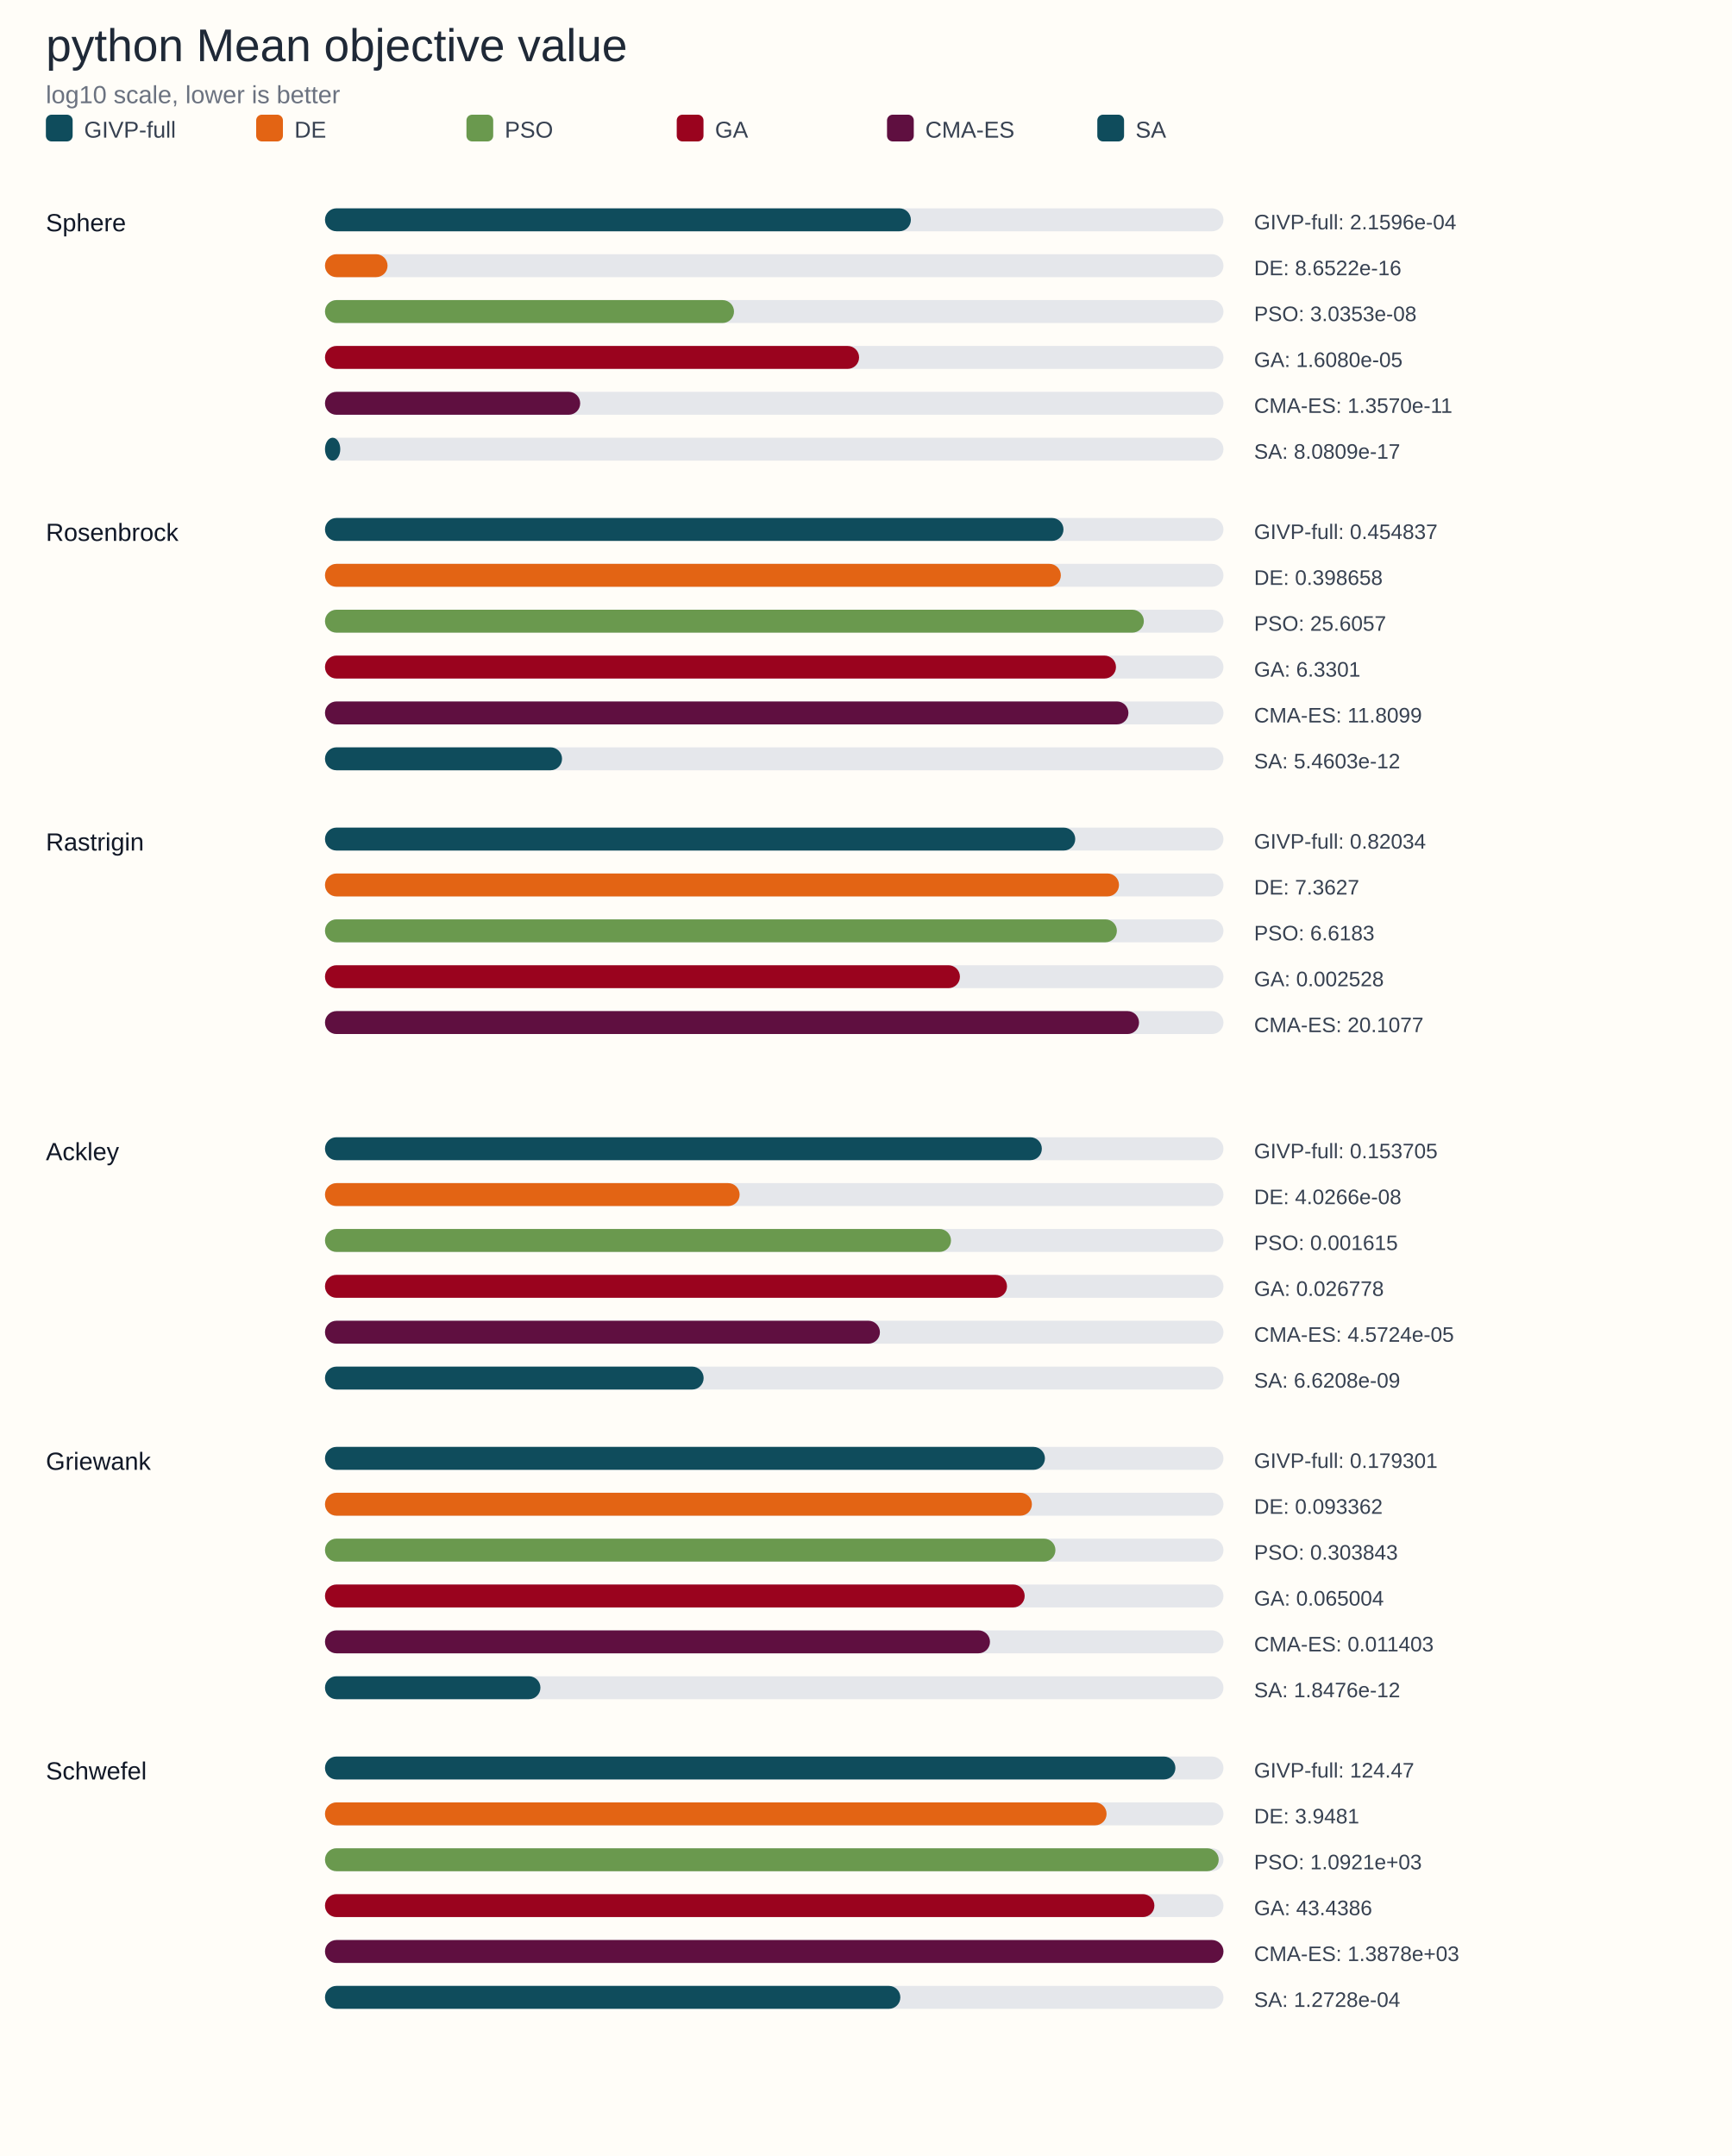
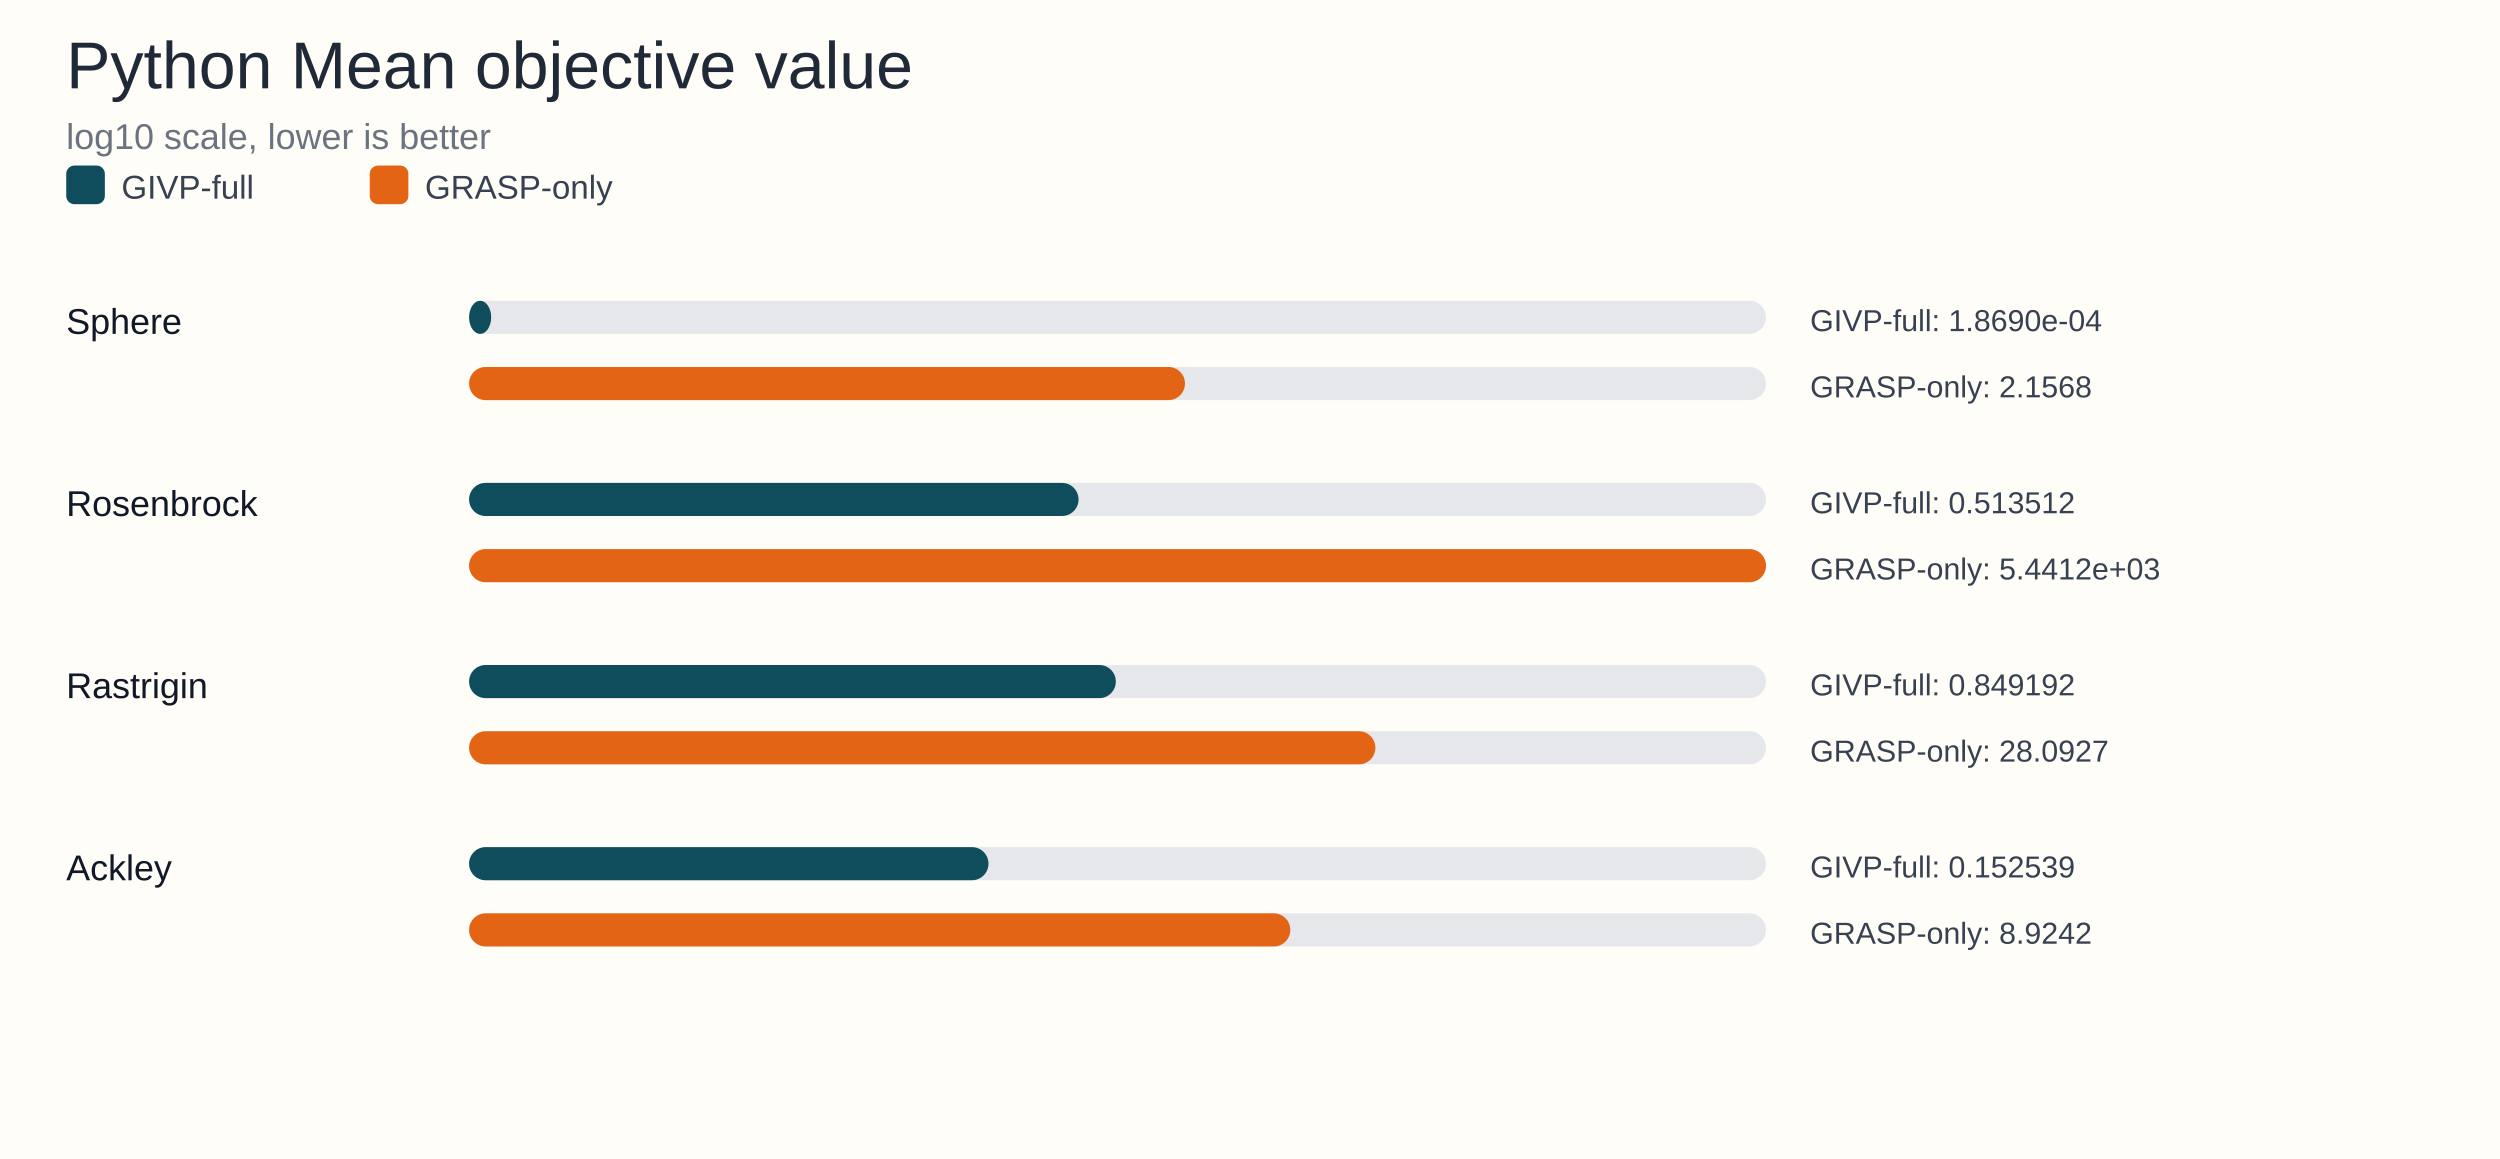
- <svg xmlns="http://www.w3.org/2000/svg" width="906" height="1128" viewBox="0 0 906 1128" role="img" aria-labelledby="title desc">
+ <svg xmlns="http://www.w3.org/2000/svg" width="906" height="420" viewBox="0 0 906 420" role="img" aria-labelledby="title desc">
  <rect x="0" y="0" width="906" height="100%" fill="#fffdf8" />
-   <text x="24" y="32" font-size="24" font-family="Arial, sans-serif" fill="#1f2937">python Mean objective value</text>
+   <text x="24" y="32" font-size="24" font-family="Arial, sans-serif" fill="#1f2937">Python Mean objective value</text>
  <text x="24" y="54" font-size="13" font-family="Arial, sans-serif" fill="#6b7280">log10 scale, lower is better</text>
  <rect x="24" y="60" width="14" height="14" fill="#0f4c5c" rx="3" />
  <text x="44" y="72" font-size="12" font-family="Arial, sans-serif" fill="#374151">GIVP-full</text>
  <rect x="134" y="60" width="14" height="14" fill="#e36414" rx="3" />
-   <text x="154" y="72" font-size="12" font-family="Arial, sans-serif" fill="#374151">DE</text>
-   <rect x="244" y="60" width="14" height="14" fill="#6a994e" rx="3" />
-   <text x="264" y="72" font-size="12" font-family="Arial, sans-serif" fill="#374151">PSO</text>
-   <rect x="354" y="60" width="14" height="14" fill="#9a031e" rx="3" />
-   <text x="374" y="72" font-size="12" font-family="Arial, sans-serif" fill="#374151">GA</text>
-   <rect x="464" y="60" width="14" height="14" fill="#5f0f40" rx="3" />
-   <text x="484" y="72" font-size="12" font-family="Arial, sans-serif" fill="#374151">CMA-ES</text>
-   <rect x="574" y="60" width="14" height="14" fill="#0f4c5c" rx="3" />
-   <text x="594" y="72" font-size="12" font-family="Arial, sans-serif" fill="#374151">SA</text>
+   <text x="154" y="72" font-size="12" font-family="Arial, sans-serif" fill="#374151">GRASP-only</text>
  <text x="24" y="121" font-size="13" font-family="Arial, sans-serif" fill="#111827">Sphere</text>
  <rect x="170" y="109" width="470" height="12" fill="#e5e7eb" rx="6" />
-   <rect x="170" y="109" width="306.48" height="12" fill="#0f4c5c" rx="6" />
-   <text x="656" y="120" font-size="11" font-family="Arial, sans-serif" fill="#374151">GIVP-full: 2.1596e-04</text>
+   <rect x="170" y="109" width="8.00" height="12" fill="#0f4c5c" rx="6" />
+   <text x="656" y="120" font-size="11" font-family="Arial, sans-serif" fill="#374151">GIVP-full: 1.8690e-04</text>
  <rect x="170" y="133" width="470" height="12" fill="#e5e7eb" rx="6" />
-   <rect x="170" y="133" width="32.73" height="12" fill="#e36414" rx="6" />
-   <text x="656" y="144" font-size="11" font-family="Arial, sans-serif" fill="#374151">DE: 8.6522e-16</text>
-   <rect x="170" y="157" width="470" height="12" fill="#e5e7eb" rx="6" />
-   <rect x="170" y="157" width="213.96" height="12" fill="#6a994e" rx="6" />
-   <text x="656" y="168" font-size="11" font-family="Arial, sans-serif" fill="#374151">PSO: 3.0353e-08</text>
-   <rect x="170" y="181" width="470" height="12" fill="#e5e7eb" rx="6" />
-   <rect x="170" y="181" width="279.39" height="12" fill="#9a031e" rx="6" />
-   <text x="656" y="192" font-size="11" font-family="Arial, sans-serif" fill="#374151">GA: 1.6080e-05</text>
-   <rect x="170" y="205" width="470" height="12" fill="#e5e7eb" rx="6" />
-   <rect x="170" y="205" width="133.50" height="12" fill="#5f0f40" rx="6" />
-   <text x="656" y="216" font-size="11" font-family="Arial, sans-serif" fill="#374151">CMA-ES: 1.3570e-11</text>
-   <rect x="170" y="229" width="470" height="12" fill="#e5e7eb" rx="6" />
-   <rect x="170" y="229" width="8.00" height="12" fill="#0f4c5c" rx="6" />
-   <text x="656" y="240" font-size="11" font-family="Arial, sans-serif" fill="#374151">SA: 8.0809e-17</text>
-   <text x="24" y="283" font-size="13" font-family="Arial, sans-serif" fill="#111827">Rosenbrock</text>
-   <rect x="170" y="271" width="470" height="12" fill="#e5e7eb" rx="6" />
-   <rect x="170" y="271" width="386.31" height="12" fill="#0f4c5c" rx="6" />
-   <text x="656" y="282" font-size="11" font-family="Arial, sans-serif" fill="#374151">GIVP-full: 0.454837</text>
-   <rect x="170" y="295" width="470" height="12" fill="#e5e7eb" rx="6" />
-   <rect x="170" y="295" width="384.93" height="12" fill="#e36414" rx="6" />
-   <text x="656" y="306" font-size="11" font-family="Arial, sans-serif" fill="#374151">DE: 0.398658</text>
-   <rect x="170" y="319" width="470" height="12" fill="#e5e7eb" rx="6" />
-   <rect x="170" y="319" width="428.35" height="12" fill="#6a994e" rx="6" />
-   <text x="656" y="330" font-size="11" font-family="Arial, sans-serif" fill="#374151">PSO: 25.6057</text>
-   <rect x="170" y="343" width="470" height="12" fill="#e5e7eb" rx="6" />
-   <rect x="170" y="343" width="413.77" height="12" fill="#9a031e" rx="6" />
-   <text x="656" y="354" font-size="11" font-family="Arial, sans-serif" fill="#374151">GA: 6.3301</text>
-   <rect x="170" y="367" width="470" height="12" fill="#e5e7eb" rx="6" />
-   <rect x="170" y="367" width="420.28" height="12" fill="#5f0f40" rx="6" />
-   <text x="656" y="378" font-size="11" font-family="Arial, sans-serif" fill="#374151">CMA-ES: 11.8099</text>
-   <rect x="170" y="391" width="470" height="12" fill="#e5e7eb" rx="6" />
-   <rect x="170" y="391" width="124.01" height="12" fill="#0f4c5c" rx="6" />
-   <text x="656" y="402" font-size="11" font-family="Arial, sans-serif" fill="#374151">SA: 5.4603e-12</text>
-   <text x="24" y="445" font-size="13" font-family="Arial, sans-serif" fill="#111827">Rastrigin</text>
-   <rect x="170" y="433" width="470" height="12" fill="#e5e7eb" rx="6" />
-   <rect x="170" y="433" width="392.46" height="12" fill="#0f4c5c" rx="6" />
-   <text x="656" y="444" font-size="11" font-family="Arial, sans-serif" fill="#374151">GIVP-full: 0.82034</text>
-   <rect x="170" y="457" width="470" height="12" fill="#e5e7eb" rx="6" />
-   <rect x="170" y="457" width="415.35" height="12" fill="#e36414" rx="6" />
-   <text x="656" y="468" font-size="11" font-family="Arial, sans-serif" fill="#374151">DE: 7.3627</text>
-   <rect x="170" y="481" width="470" height="12" fill="#e5e7eb" rx="6" />
-   <rect x="170" y="481" width="414.24" height="12" fill="#6a994e" rx="6" />
-   <text x="656" y="492" font-size="11" font-family="Arial, sans-serif" fill="#374151">PSO: 6.6183</text>
-   <rect x="170" y="505" width="470" height="12" fill="#e5e7eb" rx="6" />
-   <rect x="170" y="505" width="332.14" height="12" fill="#9a031e" rx="6" />
-   <text x="656" y="516" font-size="11" font-family="Arial, sans-serif" fill="#374151">GA: 0.002528</text>
-   <rect x="170" y="529" width="470" height="12" fill="#e5e7eb" rx="6" />
-   <rect x="170" y="529" width="425.83" height="12" fill="#5f0f40" rx="6" />
-   <text x="656" y="540" font-size="11" font-family="Arial, sans-serif" fill="#374151">CMA-ES: 20.1077</text>
-   <text x="24" y="607" font-size="13" font-family="Arial, sans-serif" fill="#111827">Ackley</text>
-   <rect x="170" y="595" width="470" height="12" fill="#e5e7eb" rx="6" />
-   <rect x="170" y="595" width="374.99" height="12" fill="#0f4c5c" rx="6" />
-   <text x="656" y="606" font-size="11" font-family="Arial, sans-serif" fill="#374151">GIVP-full: 0.153705</text>
-   <rect x="170" y="619" width="470" height="12" fill="#e5e7eb" rx="6" />
-   <rect x="170" y="619" width="216.90" height="12" fill="#e36414" rx="6" />
-   <text x="656" y="630" font-size="11" font-family="Arial, sans-serif" fill="#374151">DE: 4.0266e-08</text>
-   <rect x="170" y="643" width="470" height="12" fill="#e5e7eb" rx="6" />
-   <rect x="170" y="643" width="327.47" height="12" fill="#6a994e" rx="6" />
-   <text x="656" y="654" font-size="11" font-family="Arial, sans-serif" fill="#374151">PSO: 0.001615</text>
-   <rect x="170" y="667" width="470" height="12" fill="#e5e7eb" rx="6" />
-   <rect x="170" y="667" width="356.76" height="12" fill="#9a031e" rx="6" />
-   <text x="656" y="678" font-size="11" font-family="Arial, sans-serif" fill="#374151">GA: 0.026778</text>
-   <rect x="170" y="691" width="470" height="12" fill="#e5e7eb" rx="6" />
-   <rect x="170" y="691" width="290.29" height="12" fill="#5f0f40" rx="6" />
-   <text x="656" y="702" font-size="11" font-family="Arial, sans-serif" fill="#374151">CMA-ES: 4.5724e-05</text>
-   <rect x="170" y="715" width="470" height="12" fill="#e5e7eb" rx="6" />
-   <rect x="170" y="715" width="198.07" height="12" fill="#0f4c5c" rx="6" />
-   <text x="656" y="726" font-size="11" font-family="Arial, sans-serif" fill="#374151">SA: 6.6208e-09</text>
-   <text x="24" y="769" font-size="13" font-family="Arial, sans-serif" fill="#111827">Griewank</text>
-   <rect x="170" y="757" width="470" height="12" fill="#e5e7eb" rx="6" />
-   <rect x="170" y="757" width="376.60" height="12" fill="#0f4c5c" rx="6" />
-   <text x="656" y="768" font-size="11" font-family="Arial, sans-serif" fill="#374151">GIVP-full: 0.179301</text>
-   <rect x="170" y="781" width="470" height="12" fill="#e5e7eb" rx="6" />
-   <rect x="170" y="781" width="369.79" height="12" fill="#e36414" rx="6" />
-   <text x="656" y="792" font-size="11" font-family="Arial, sans-serif" fill="#374151">DE: 0.093362</text>
-   <rect x="170" y="805" width="470" height="12" fill="#e5e7eb" rx="6" />
-   <rect x="170" y="805" width="382.10" height="12" fill="#6a994e" rx="6" />
-   <text x="656" y="816" font-size="11" font-family="Arial, sans-serif" fill="#374151">PSO: 0.303843</text>
-   <rect x="170" y="829" width="470" height="12" fill="#e5e7eb" rx="6" />
-   <rect x="170" y="829" width="366.01" height="12" fill="#9a031e" rx="6" />
-   <text x="656" y="840" font-size="11" font-family="Arial, sans-serif" fill="#374151">GA: 0.065004</text>
-   <rect x="170" y="853" width="470" height="12" fill="#e5e7eb" rx="6" />
-   <rect x="170" y="853" width="347.86" height="12" fill="#5f0f40" rx="6" />
-   <text x="656" y="864" font-size="11" font-family="Arial, sans-serif" fill="#374151">CMA-ES: 0.011403</text>
-   <rect x="170" y="877" width="470" height="12" fill="#e5e7eb" rx="6" />
-   <rect x="170" y="877" width="112.70" height="12" fill="#0f4c5c" rx="6" />
-   <text x="656" y="888" font-size="11" font-family="Arial, sans-serif" fill="#374151">SA: 1.8476e-12</text>
-   <text x="24" y="931" font-size="13" font-family="Arial, sans-serif" fill="#111827">Schwefel</text>
-   <rect x="170" y="919" width="470" height="12" fill="#e5e7eb" rx="6" />
-   <rect x="170" y="919" width="444.85" height="12" fill="#0f4c5c" rx="6" />
-   <text x="656" y="930" font-size="11" font-family="Arial, sans-serif" fill="#374151">GIVP-full: 124.47</text>
-   <rect x="170" y="943" width="470" height="12" fill="#e5e7eb" rx="6" />
-   <rect x="170" y="943" width="408.85" height="12" fill="#e36414" rx="6" />
-   <text x="656" y="954" font-size="11" font-family="Arial, sans-serif" fill="#374151">DE: 3.9481</text>
-   <rect x="170" y="967" width="470" height="12" fill="#e5e7eb" rx="6" />
-   <rect x="170" y="967" width="467.50" height="12" fill="#6a994e" rx="6" />
-   <text x="656" y="978" font-size="11" font-family="Arial, sans-serif" fill="#374151">PSO: 1.0921e+03</text>
-   <rect x="170" y="991" width="470" height="12" fill="#e5e7eb" rx="6" />
-   <rect x="170" y="991" width="433.86" height="12" fill="#9a031e" rx="6" />
-   <text x="656" y="1002" font-size="11" font-family="Arial, sans-serif" fill="#374151">GA: 43.4386</text>
-   <rect x="170" y="1015" width="470" height="12" fill="#e5e7eb" rx="6" />
-   <rect x="170" y="1015" width="470.00" height="12" fill="#5f0f40" rx="6" />
-   <text x="656" y="1026" font-size="11" font-family="Arial, sans-serif" fill="#374151">CMA-ES: 1.3878e+03</text>
-   <rect x="170" y="1039" width="470" height="12" fill="#e5e7eb" rx="6" />
-   <rect x="170" y="1039" width="300.97" height="12" fill="#0f4c5c" rx="6" />
-   <text x="656" y="1050" font-size="11" font-family="Arial, sans-serif" fill="#374151">SA: 1.2728e-04</text>
+   <rect x="170" y="133" width="259.44" height="12" fill="#e36414" rx="6" />
+   <text x="656" y="144" font-size="11" font-family="Arial, sans-serif" fill="#374151">GRASP-only: 2.1568</text>
+   <text x="24" y="187" font-size="13" font-family="Arial, sans-serif" fill="#111827">Rosenbrock</text>
+   <rect x="170" y="175" width="470" height="12" fill="#e5e7eb" rx="6" />
+   <rect x="170" y="175" width="220.86" height="12" fill="#0f4c5c" rx="6" />
+   <text x="656" y="186" font-size="11" font-family="Arial, sans-serif" fill="#374151">GIVP-full: 0.513512</text>
+   <rect x="170" y="199" width="470" height="12" fill="#e5e7eb" rx="6" />
+   <rect x="170" y="199" width="470.00" height="12" fill="#e36414" rx="6" />
+   <text x="656" y="210" font-size="11" font-family="Arial, sans-serif" fill="#374151">GRASP-only: 5.4412e+03</text>
+   <text x="24" y="253" font-size="13" font-family="Arial, sans-serif" fill="#111827">Rastrigin</text>
+   <rect x="170" y="241" width="470" height="12" fill="#e5e7eb" rx="6" />
+   <rect x="170" y="241" width="234.38" height="12" fill="#0f4c5c" rx="6" />
+   <text x="656" y="252" font-size="11" font-family="Arial, sans-serif" fill="#374151">GIVP-full: 0.849192</text>
+   <rect x="170" y="265" width="470" height="12" fill="#e5e7eb" rx="6" />
+   <rect x="170" y="265" width="328.44" height="12" fill="#e36414" rx="6" />
+   <text x="656" y="276" font-size="11" font-family="Arial, sans-serif" fill="#374151">GRASP-only: 28.0927</text>
+   <text x="24" y="319" font-size="13" font-family="Arial, sans-serif" fill="#111827">Ackley</text>
+   <rect x="170" y="307" width="470" height="12" fill="#e5e7eb" rx="6" />
+   <rect x="170" y="307" width="188.23" height="12" fill="#0f4c5c" rx="6" />
+   <text x="656" y="318" font-size="11" font-family="Arial, sans-serif" fill="#374151">GIVP-full: 0.152539</text>
+   <rect x="170" y="331" width="470" height="12" fill="#e5e7eb" rx="6" />
+   <rect x="170" y="331" width="297.61" height="12" fill="#e36414" rx="6" />
+   <text x="656" y="342" font-size="11" font-family="Arial, sans-serif" fill="#374151">GRASP-only: 8.9242</text>
</svg>
